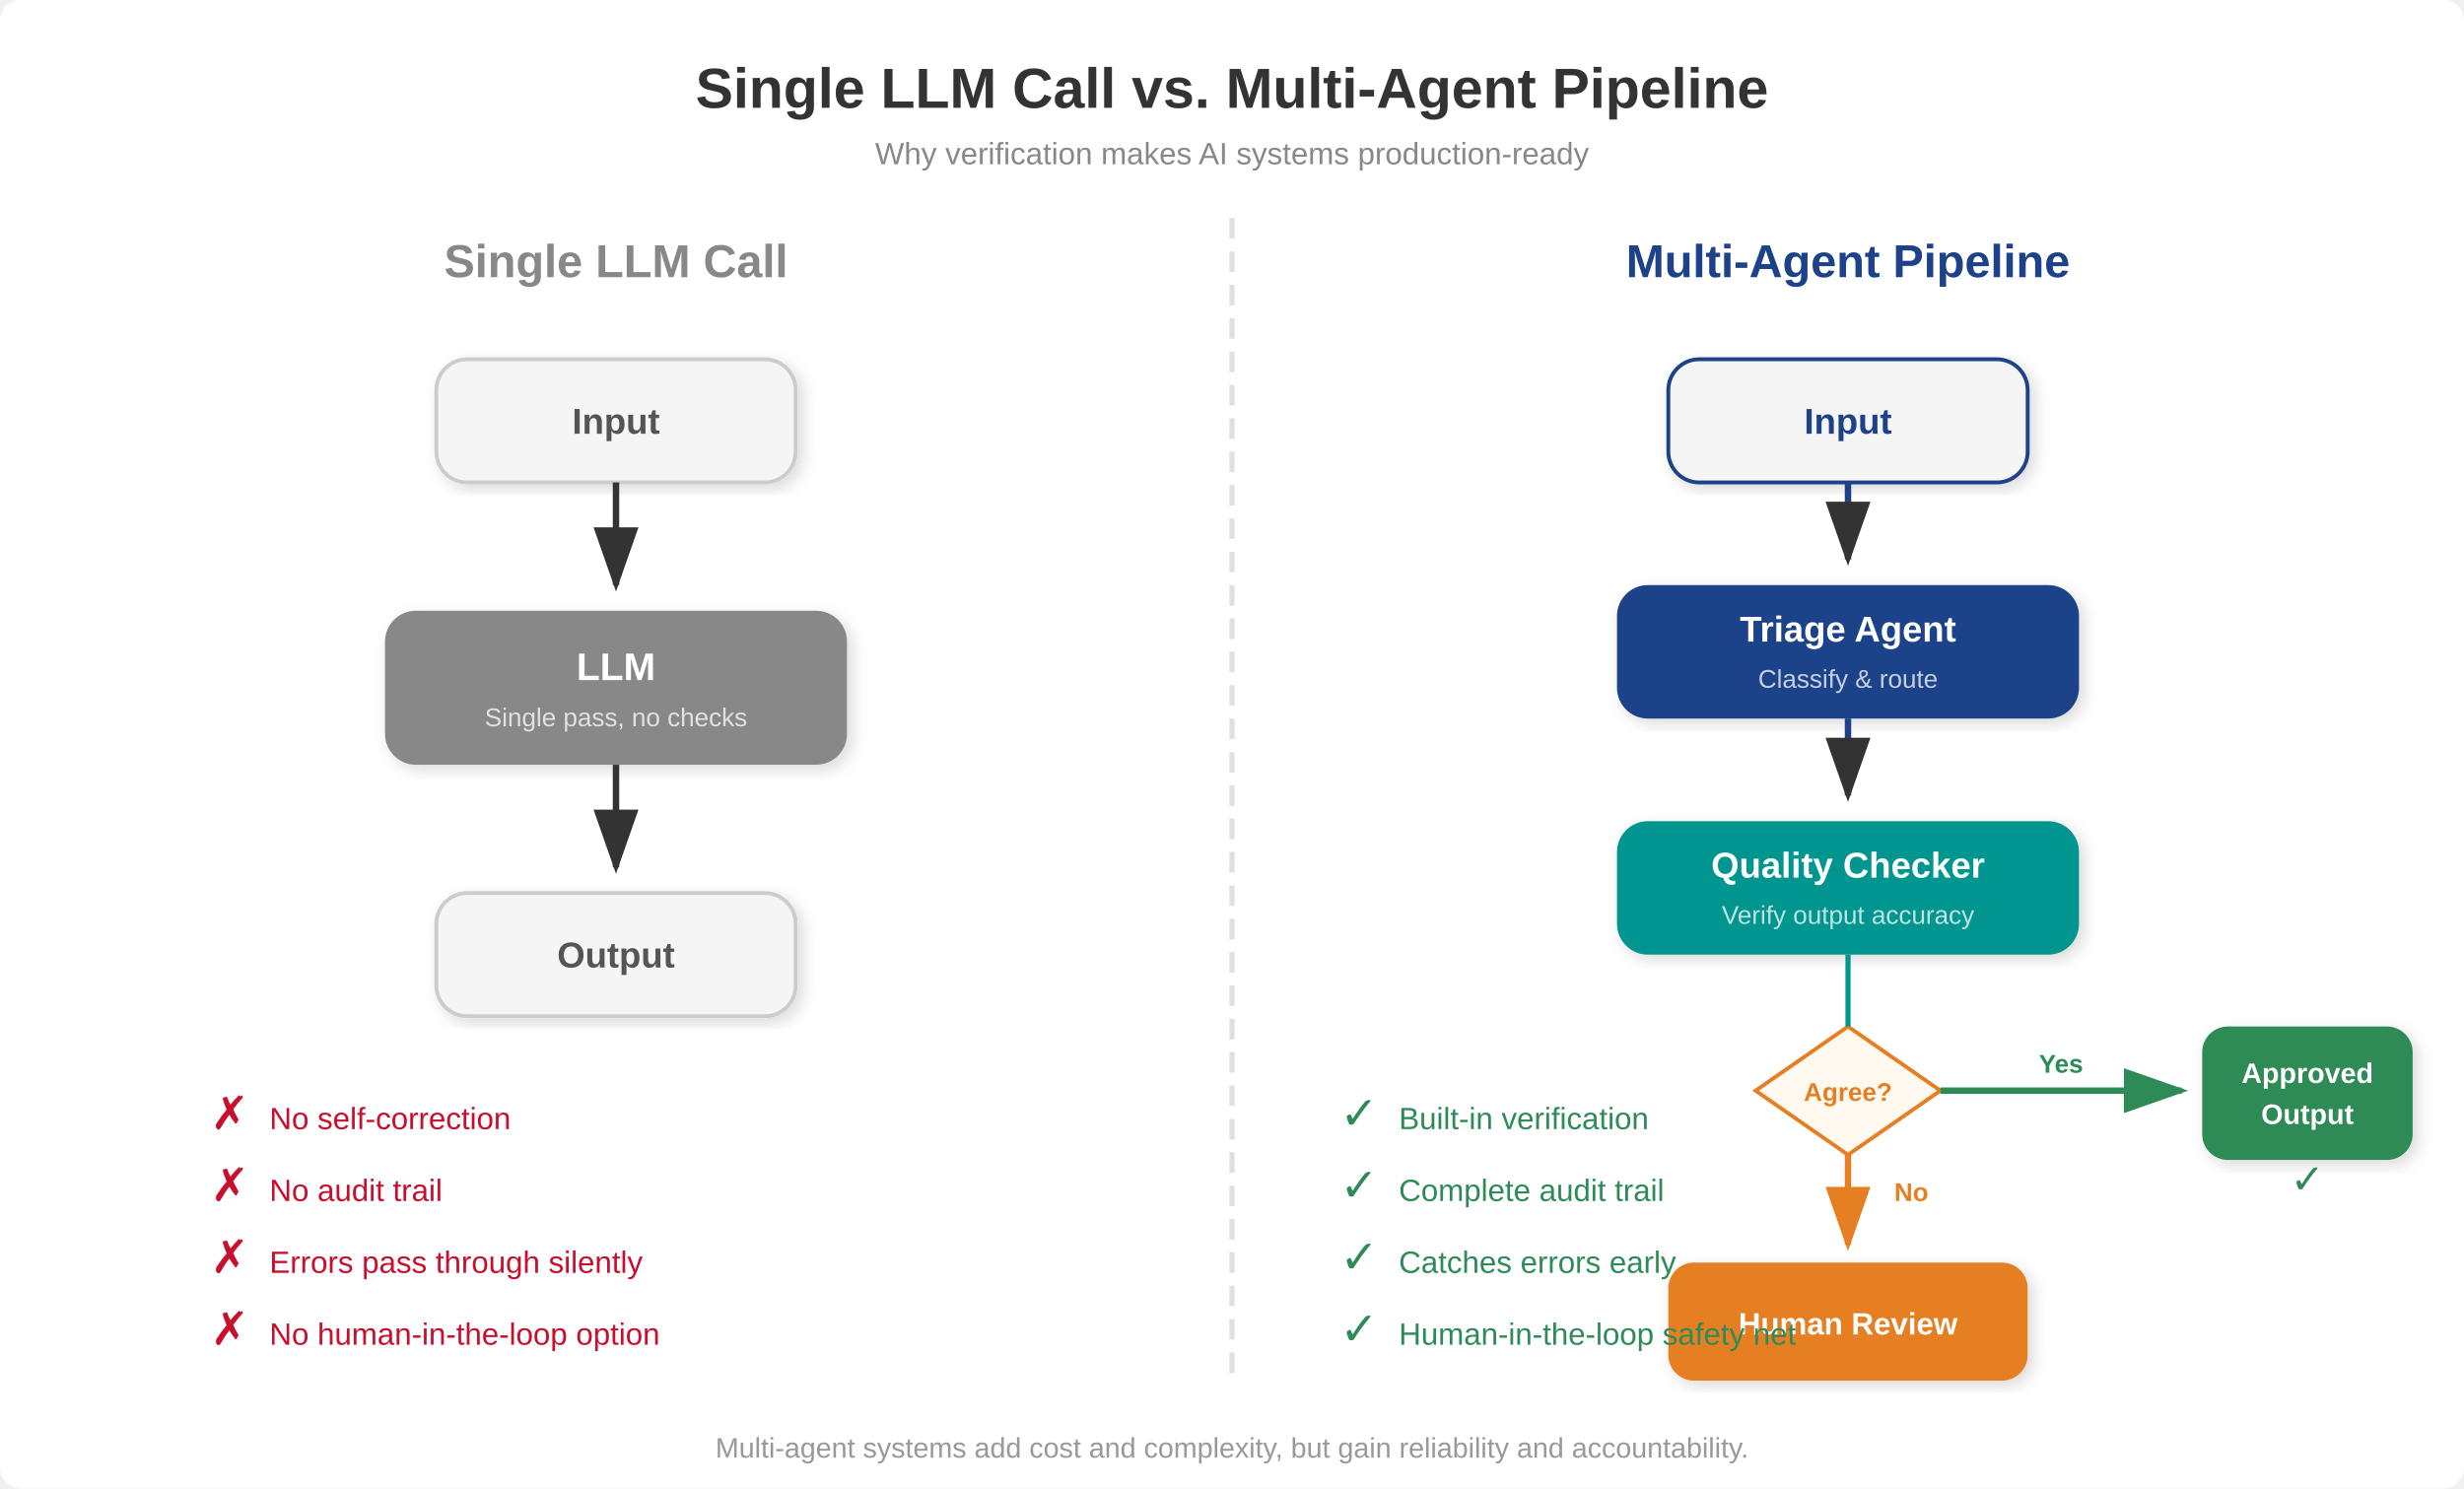
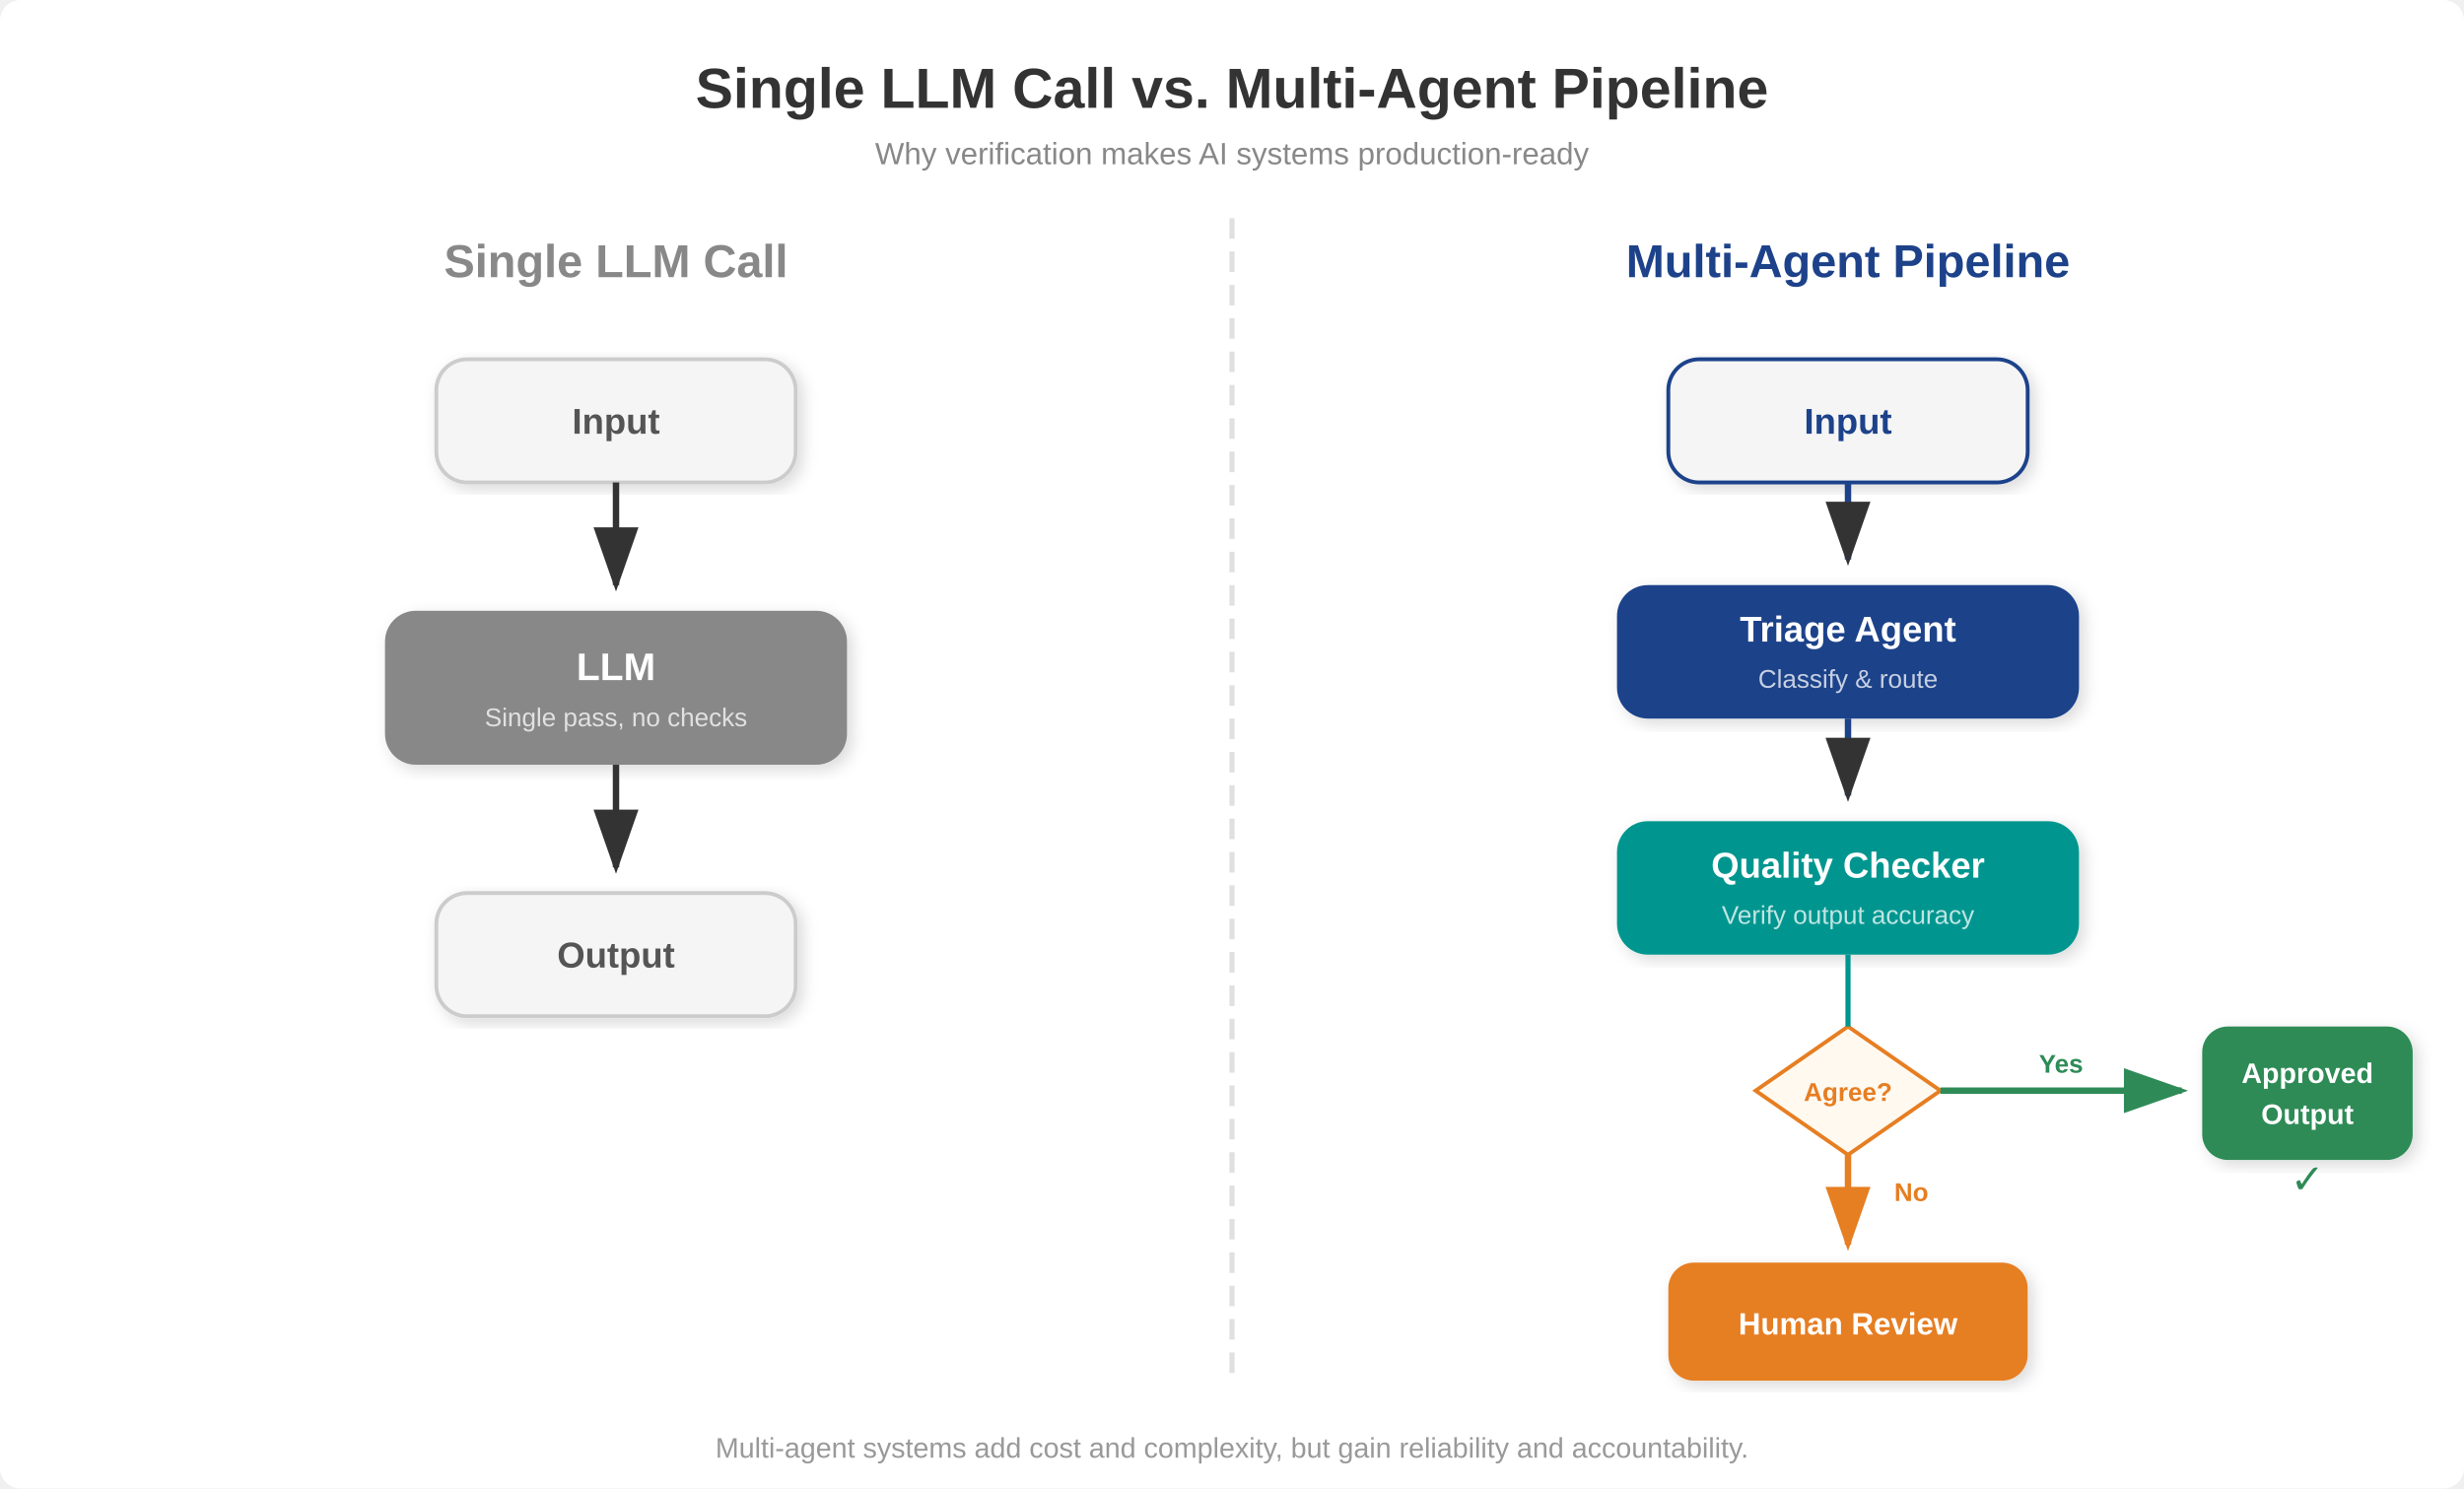
- <svg xmlns="http://www.w3.org/2000/svg" viewBox="0 0 960 580" font-family="Montserrat, Arial, sans-serif">
+ <svg xmlns="http://www.w3.org/2000/svg" viewBox="0 0 960 580" width="480" height="290" font-family="Montserrat, Arial, sans-serif">
  <defs>
    <filter id="shadow">
      <feDropShadow dx="2" dy="2" stdDeviation="3" flood-opacity="0.15" />
    </filter>
    <marker id="arrowDark" markerWidth="10" markerHeight="7" refX="9" refY="3.5" orient="auto" fill="#333333">
      <polygon points="0 0, 10 3.5, 0 7" />
    </marker>
    <marker id="arrowGreen" markerWidth="10" markerHeight="7" refX="9" refY="3.5" orient="auto" fill="#2E8B57">
      <polygon points="0 0, 10 3.5, 0 7" />
    </marker>
    <marker id="arrowOrange" markerWidth="10" markerHeight="7" refX="9" refY="3.5" orient="auto" fill="#E67E22">
      <polygon points="0 0, 10 3.5, 0 7" />
    </marker>
  </defs>
  <rect width="960" height="580" fill="#FFFFFF" rx="8" />
  <text x="480" y="42" text-anchor="middle" font-size="22" font-weight="700" fill="#333333">Single LLM Call vs. Multi-Agent Pipeline</text>
  <text x="480" y="64" text-anchor="middle" font-size="12" fill="#888888">Why verification makes AI systems production-ready</text>
  <line x1="480" y1="85" x2="480" y2="540" stroke="#E0E0E0" stroke-width="2" stroke-dasharray="8,5" />
  <text x="240" y="108" text-anchor="middle" font-size="18" font-weight="700" fill="#888888">Single LLM Call</text>
  <g filter="url(#shadow)">
    <rect x="170" y="140" width="140" height="48" rx="12" fill="#F5F5F5" stroke="#CCCCCC" stroke-width="1.5" />
  </g>
  <text x="240" y="169" text-anchor="middle" font-size="14" font-weight="600" fill="#555555">Input</text>
  <line x1="240" y1="188" x2="240" y2="228" stroke="#333333" stroke-width="2.5" marker-end="url(#arrowDark)" />
  <g filter="url(#shadow)">
    <rect x="150" y="238" width="180" height="60" rx="12" fill="#888888" />
  </g>
  <text x="240" y="265" text-anchor="middle" font-size="15" font-weight="700" fill="#FFFFFF">LLM</text>
  <text x="240" y="283" text-anchor="middle" font-size="10" fill="rgba(255,255,255,0.75)">Single pass, no checks</text>
  <line x1="240" y1="298" x2="240" y2="338" stroke="#333333" stroke-width="2.5" marker-end="url(#arrowDark)" />
  <g filter="url(#shadow)">
    <rect x="170" y="348" width="140" height="48" rx="12" fill="#F5F5F5" stroke="#CCCCCC" stroke-width="1.5" />
  </g>
  <text x="240" y="377" text-anchor="middle" font-size="14" font-weight="600" fill="#555555">Output</text>
-   <g>
-     <text x="82" y="440" font-size="18" fill="#C8102E" font-weight="700">✗</text>
-     <text x="105" y="440" font-size="12" fill="#C8102E">No self-correction</text>
-   </g>
-   <g>
-     <text x="82" y="468" font-size="18" fill="#C8102E" font-weight="700">✗</text>
-     <text x="105" y="468" font-size="12" fill="#C8102E">No audit trail</text>
-   </g>
-   <g>
-     <text x="82" y="496" font-size="18" fill="#C8102E" font-weight="700">✗</text>
-     <text x="105" y="496" font-size="12" fill="#C8102E">Errors pass through silently</text>
-   </g>
-   <g>
-     <text x="82" y="524" font-size="18" fill="#C8102E" font-weight="700">✗</text>
-     <text x="105" y="524" font-size="12" fill="#C8102E">No human-in-the-loop option</text>
-   </g>
  <text x="720" y="108" text-anchor="middle" font-size="18" font-weight="700" fill="#1D428A">Multi-Agent Pipeline</text>
  <g filter="url(#shadow)">
    <rect x="650" y="140" width="140" height="48" rx="12" fill="#F5F5F5" stroke="#1D428A" stroke-width="1.5" />
  </g>
  <text x="720" y="169" text-anchor="middle" font-size="14" font-weight="600" fill="#1D428A">Input</text>
  <line x1="720" y1="188" x2="720" y2="218" stroke="#1D428A" stroke-width="2.5" marker-end="url(#arrowDark)" />
  <g filter="url(#shadow)">
    <rect x="630" y="228" width="180" height="52" rx="12" fill="#1D428A" />
  </g>
  <text x="720" y="250" text-anchor="middle" font-size="14" font-weight="700" fill="#FFFFFF">Triage Agent</text>
  <text x="720" y="268" text-anchor="middle" font-size="10" fill="rgba(255,255,255,0.75)">Classify &amp; route</text>
  <line x1="720" y1="280" x2="720" y2="310" stroke="#1D428A" stroke-width="2.5" marker-end="url(#arrowDark)" />
  <g filter="url(#shadow)">
    <rect x="630" y="320" width="180" height="52" rx="12" fill="#00968F" />
  </g>
  <text x="720" y="342" text-anchor="middle" font-size="14" font-weight="700" fill="#FFFFFF">Quality Checker</text>
  <text x="720" y="360" text-anchor="middle" font-size="10" fill="rgba(255,255,255,0.75)">Verify output accuracy</text>
  <polygon points="720,400 756,425 720,450 684,425" fill="#FFF9F0" stroke="#E67E22" stroke-width="1.5" />
  <text x="720" y="429" text-anchor="middle" font-size="10" font-weight="600" fill="#E67E22">Agree?</text>
  <line x1="720" y1="372" x2="720" y2="400" stroke="#00968F" stroke-width="2" />
  <line x1="756" y1="425" x2="850" y2="425" stroke="#2E8B57" stroke-width="2.5" marker-end="url(#arrowGreen)" />
  <text x="803" y="418" text-anchor="middle" font-size="10" font-weight="600" fill="#2E8B57">Yes</text>
  <g filter="url(#shadow)">
    <rect x="858" y="400" width="82" height="52" rx="10" fill="#2E8B57" />
  </g>
  <text x="899" y="422" text-anchor="middle" font-size="11" font-weight="700" fill="#FFFFFF">Approved</text>
  <text x="899" y="438" text-anchor="middle" font-size="11" font-weight="700" fill="#FFFFFF">Output</text>
  <text x="899" y="465" text-anchor="middle" font-size="16" fill="#2E8B57">✓</text>
  <line x1="720" y1="450" x2="720" y2="485" stroke="#E67E22" stroke-width="2.5" marker-end="url(#arrowOrange)" />
  <text x="738" y="468" font-size="10" font-weight="600" fill="#E67E22">No</text>
  <g filter="url(#shadow)">
    <rect x="650" y="492" width="140" height="46" rx="10" fill="#E67E22" />
  </g>
  <text x="720" y="520" text-anchor="middle" font-size="12" font-weight="700" fill="#FFFFFF">Human Review</text>
-   <g>
-     <text x="522" y="440" font-size="18" fill="#2E8B57" font-weight="700">✓</text>
-     <text x="545" y="440" font-size="12" fill="#2E8B57">Built-in verification</text>
-   </g>
-   <g>
-     <text x="522" y="468" font-size="18" fill="#2E8B57" font-weight="700">✓</text>
-     <text x="545" y="468" font-size="12" fill="#2E8B57">Complete audit trail</text>
-   </g>
-   <g>
-     <text x="522" y="496" font-size="18" fill="#2E8B57" font-weight="700">✓</text>
-     <text x="545" y="496" font-size="12" fill="#2E8B57">Catches errors early</text>
-   </g>
-   <g>
-     <text x="522" y="524" font-size="18" fill="#2E8B57" font-weight="700">✓</text>
-     <text x="545" y="524" font-size="12" fill="#2E8B57">Human-in-the-loop safety net</text>
-   </g>
  <text x="480" y="568" text-anchor="middle" font-size="11" fill="#999999">Multi-agent systems add cost and complexity, but gain reliability and accountability.</text>
</svg>
